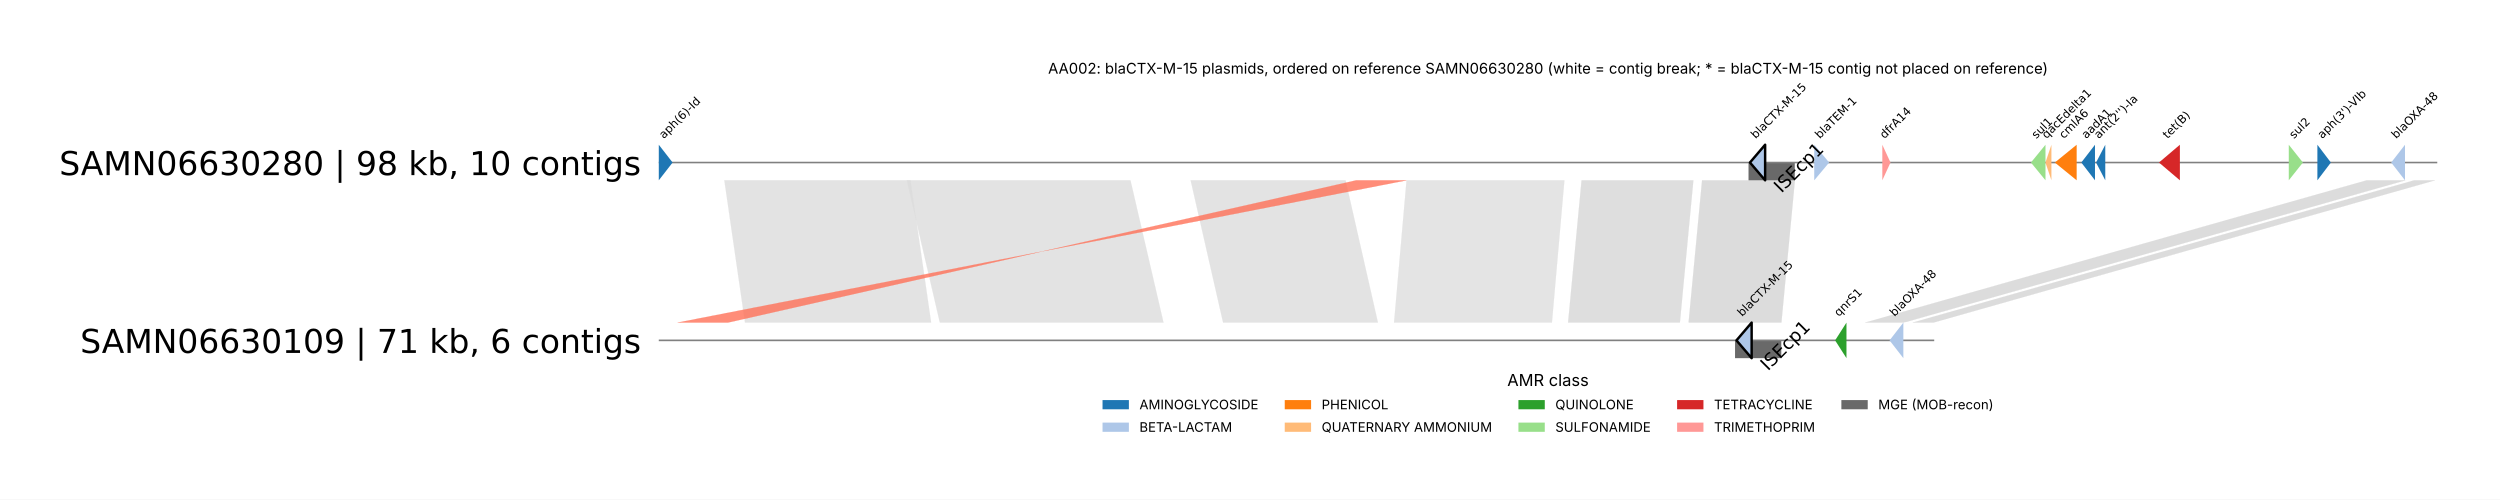
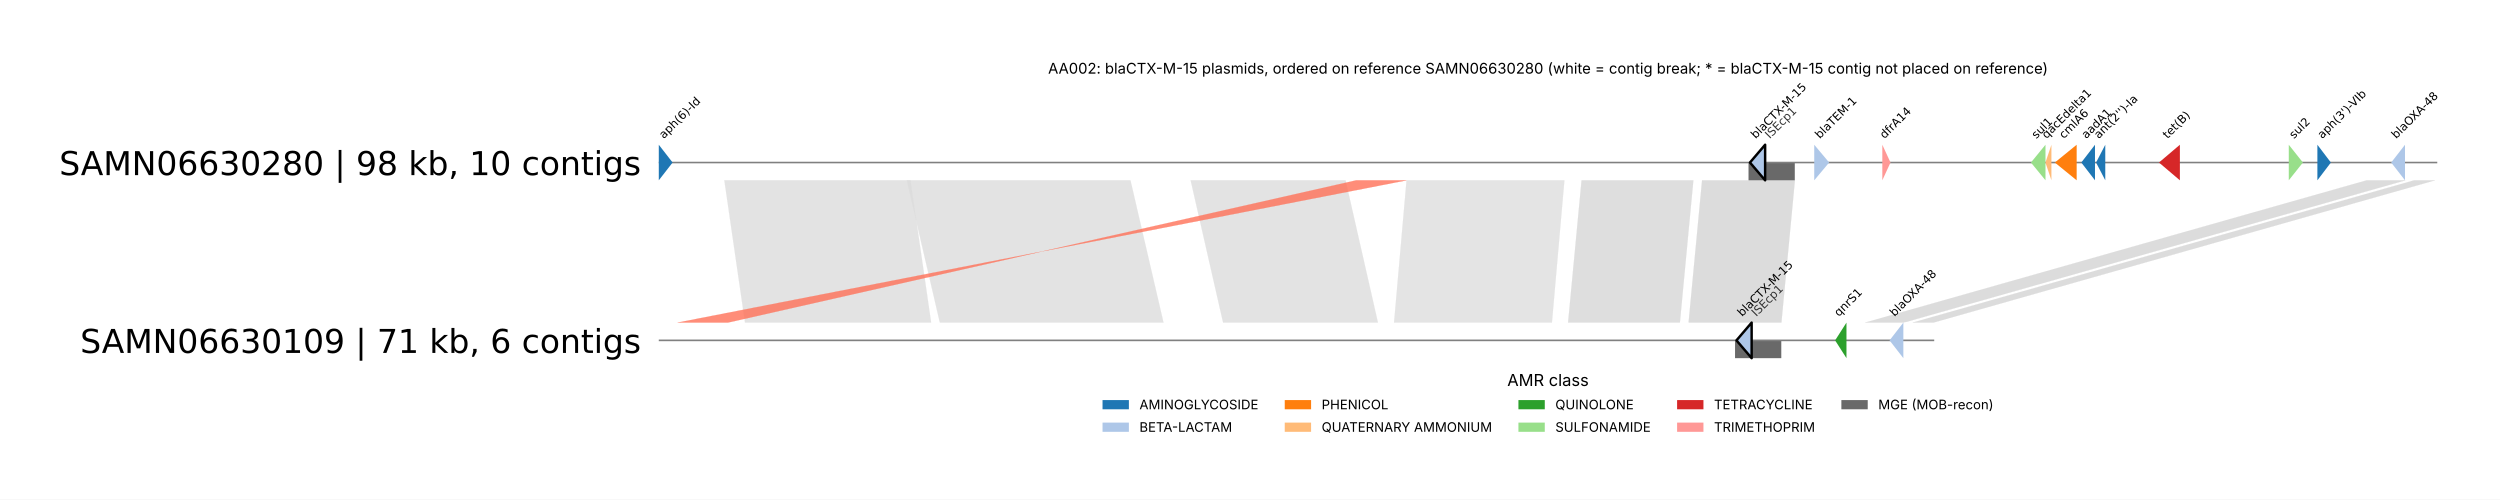
<svg xmlns="http://www.w3.org/2000/svg" width="1518.138pt" height="303.355pt" viewBox="0 0 1518.138 303.355" version="1.1">
  <defs>
    <style type="text/css">*{stroke-linejoin: round; stroke-linecap: butt}</style>
  </defs>
  <g id="figure_1">
    <g id="patch_1">
      <path d="M 0 303.355  L 1518.138 303.355  L 1518.138 0  L 0 0  z " style="fill: #ffffff" />
    </g>
    <g id="axes_1">
      <g id="patch_2">
        <path d="M 400.044 195.896  L 1480.044 195.896  L 1480.044 109.496  L 400.044 109.496  L 400.044 195.896  z " style="fill: none" />
      </g>
      <g id="PatchCollection_1">
        <path d="M 570.735 195.896  L 706.532 195.896  L 686.474 109.496  L 550.646 109.496  L 570.735 195.896  " style="fill: #dcdcdc; fill-opacity: 0.8; stroke: #dcdcdc; stroke-opacity: 0.8; stroke-width: 0.1" />
        <path d="M 452.407 195.896  L 565.441 195.896  L 552.897 109.496  L 439.863 109.496  L 452.407 195.896  " style="fill: #dcdcdc; fill-opacity: 0.8; stroke: #dcdcdc; stroke-opacity: 0.8; stroke-width: 0.1" />
        <path d="M 846.555 195.896  L 942.406 195.896  L 949.983 109.496  L 854.143 109.496  L 846.555 195.896  " style="fill: #dddddd; fill-opacity: 0.8; stroke: #dddddd; stroke-opacity: 0.8; stroke-width: 0.1" />
        <path d="M 742.737 195.896  L 836.749 195.896  L 817.092 109.496  L 723.028 109.496  L 742.737 195.896  " style="fill: #dcdcdc; fill-opacity: 0.8; stroke: #dcdcdc; stroke-opacity: 0.8; stroke-width: 0.1" />
        <path d="M 952.234 195.896  L 1020.111 195.896  L 1028.301 109.496  L 960.424 109.496  L 952.234 195.896  " style="fill: #d5d5d5; fill-opacity: 0.8; stroke: #d5d5d5; stroke-opacity: 0.8; stroke-width: 0.1" />
        <path d="M 1025.405 195.896  L 1081.764 195.896  L 1089.964 109.496  L 1033.595 109.496  L 1025.405 195.896  " style="fill: #d3d3d3; fill-opacity: 0.8; stroke: #d3d3d3; stroke-opacity: 0.8; stroke-width: 0.1" />
        <path d="M 442.019 195.896  L 411.404 195.896  L 854.164 109.496  L 823.56 109.496  L 442.019 195.896  " style="fill: #ff7158; fill-opacity: 0.8; stroke: #ff7158; stroke-opacity: 0.8; stroke-width: 0.1" />
        <path d="M 1132.521 195.896  L 1156.087 195.896  L 1460.715 109.496  L 1437.149 109.496  L 1132.521 195.896  " style="fill: #d3d3d3; fill-opacity: 0.8; stroke: #d3d3d3; stroke-opacity: 0.8; stroke-width: 0.1" />
        <path d="M 1161.382 195.896  L 1174.063 195.896  L 1478.691 109.496  L 1466.01 109.496  L 1161.382 195.896  " style="fill: #d3d3d3; fill-opacity: 0.8; stroke: #d3d3d3; stroke-opacity: 0.8; stroke-width: 0.1" />
      </g>
      <g id="matplotlib.axis_1" />
      <g id="matplotlib.axis_2" />
    </g>
    <g id="axes_2">
      <g id="patch_3">
        <path d="M 400.044 109.496  L 1480.044 109.496  L 1480.044 87.896  L 400.044 87.896  L 400.044 109.496  z " style="fill: none" />
      </g>
      <g id="PatchCollection_2">
        <path d="M 817.092 98.696  L 822.376 98.696  L 822.376 87.896  L 817.092 87.896  z " style="fill: #ffffff" />
        <path d="M 1028.301 98.696  L 1033.585 98.696  L 1033.585 87.896  L 1028.301 87.896  z " style="fill: #ffffff" />
        <path d="M 1119.131 98.696  L 1124.415 98.696  L 1124.415 87.896  L 1119.131 87.896  z " style="fill: #ffffff" />
        <path d="M 1209.909 98.696  L 1215.193 98.696  L 1215.193 87.896  L 1209.909 87.896  z " style="fill: #ffffff" />
        <path d="M 1279.382 98.696  L 1284.666 98.696  L 1284.666 87.896  L 1279.382 87.896  z " style="fill: #ffffff" />
        <path d="M 1346.044 98.696  L 1351.328 98.696  L 1351.328 87.896  L 1346.044 87.896  z " style="fill: #ffffff" />
        <path d="M 1399.95 98.696  L 1405.234 98.696  L 1405.234 87.896  L 1399.95 87.896  z " style="fill: #ffffff" />
        <path d="M 1431.854 98.696  L 1437.138 98.696  L 1437.138 87.896  L 1431.854 87.896  z " style="fill: #ffffff" />
        <path d="M 1460.715 98.696  L 1465.999 98.696  L 1465.999 87.896  L 1460.715 87.896  z " style="fill: #ffffff" />
        <path d="M 1061.801 109.496  L 1089.89 109.496  L 1089.89 98.696  L 1061.801 98.696  z " style="fill: #696969" />
      </g>
      <g id="matplotlib.axis_3" />
      <g id="matplotlib.axis_4" />
      <g id="line2d_1">
-         <path d="M 400.044 98.696  L 1480.044 98.696  " clip-path="url(#pbce6e8c7c7)" style="fill: none; stroke: #808080; stroke-linecap: square" />
+         <path d="M 400.044 98.696  L 1480.044 98.696  " clip-path="url(#p67e36fe182)" style="fill: none; stroke: #808080; stroke-linecap: square" />
      </g>
      <g id="PatchCollection_3">
        <path d="M 408.445 98.696  L 400.054 109.496  L 400.054 104.096  L 400.054 104.096  L 400.054 93.296  L 400.054 93.296  L 400.054 87.896  z " style="fill: #1f77b4" />
        <path d="M 1062.668 98.696  L 1071.883 87.896  L 1071.883 93.296  L 1071.883 93.296  L 1071.883 104.096  L 1071.883 104.096  L 1071.883 109.496  z " style="fill: #aec7e8; stroke: #000000; stroke-width: 1.5" />
        <path d="M 1110.762 98.696  L 1101.705 109.496  L 1101.705 104.096  L 1101.705 104.096  L 1101.705 93.296  L 1101.705 93.296  L 1101.705 87.896  z " style="fill: #aec7e8" />
        <path d="M 1148.013 98.696  L 1143.046 109.496  L 1143.046 104.096  L 1143.046 104.096  L 1143.046 93.296  L 1143.046 93.296  L 1143.046 87.896  z " style="fill: #ff9896" />
        <path d="M 1233.296 98.696  L 1242.13 87.896  L 1242.13 93.296  L 1242.13 93.296  L 1242.13 104.096  L 1242.13 104.096  L 1242.13 109.496  z " style="fill: #98df8a" />
        <path d="M 1242.099 98.696  L 1245.734 87.896  L 1245.734 93.296  L 1245.734 93.296  L 1245.734 104.096  L 1245.734 104.096  L 1245.734 109.496  z " style="fill: #ffbb78" />
        <path d="M 1247.795 98.696  L 1261.068 87.896  L 1261.068 93.296  L 1261.068 93.296  L 1261.068 104.096  L 1261.068 104.096  L 1261.068 109.496  z " style="fill: #ff7f0e" />
        <path d="M 1263.868 98.696  L 1272.196 87.896  L 1272.196 93.296  L 1272.196 93.296  L 1272.196 104.096  L 1272.196 104.096  L 1272.196 109.496  z " style="fill: #1f77b4" />
        <path d="M 1272.84 98.696  L 1278.441 87.896  L 1278.441 93.296  L 1278.441 93.296  L 1278.441 104.096  L 1278.441 104.096  L 1278.441 109.496  z " style="fill: #1f77b4" />
        <path d="M 1311.043 98.696  L 1323.746 87.896  L 1323.746 93.296  L 1323.746 93.296  L 1323.746 104.096  L 1323.746 104.096  L 1323.746 109.496  z " style="fill: #d62728" />
        <path d="M 1398.45 98.696  L 1389.869 109.496  L 1389.869 104.096  L 1389.869 104.096  L 1389.869 93.296  L 1389.869 93.296  L 1389.869 87.896  z " style="fill: #98df8a" />
        <path d="M 1415.443 98.696  L 1407.242 109.496  L 1407.242 104.096  L 1407.242 104.096  L 1407.242 93.296  L 1407.242 93.296  L 1407.242 87.896  z " style="fill: #1f77b4" />
        <path d="M 1452.06 98.696  L 1460.451 87.896  L 1460.451 93.296  L 1460.451 93.296  L 1460.451 104.096  L 1460.451 104.096  L 1460.451 109.496  z " style="fill: #aec7e8" />
      </g>
      <g id="text_1">
        <text style="font-size: 20px; font-family: 'DejaVu Sans', 'Bitstream Vera Sans', 'Computer Modern Sans Serif', 'Lucida Grande', 'Verdana', 'Geneva', 'Lucid', 'Arial', 'Helvetica', 'Avant Garde', sans-serif; text-anchor: end" x="389.244" y="106.338" transform="rotate(-0 389.2437 106.3384)">SAMN06630280 | 98 kb, 10 contigs</text>
      </g>
      <g id="text_2">
-         <text style="font-size: 11px; font-family: 'DejaVu Sans', 'Bitstream Vera Sans', 'Computer Modern Sans Serif', 'Lucida Grande', 'Verdana', 'Geneva', 'Lucid', 'Arial', 'Helvetica', 'Avant Garde', sans-serif; text-anchor: start" x="1081.755" y="117.566" transform="rotate(-45 1081.755 117.5658)">ISEcp1</text>
+         <text style="font-size: 7px; font-family: 'DejaVu Sans', 'Bitstream Vera Sans', 'Computer Modern Sans Serif', 'Lucida Grande', 'Verdana', 'Geneva', 'Lucid', 'Arial', 'Helvetica', 'Avant Garde', sans-serif; text-anchor: start; fill: #333333" x="1074.656" y="84.547" transform="rotate(-45 1074.656 84.54707)">ISEcp1</text>
      </g>
      <g id="text_3">
        <text style="font-size: 7px; font-family: 'DejaVu Sans', 'Bitstream Vera Sans', 'Computer Modern Sans Serif', 'Lucida Grande', 'Verdana', 'Geneva', 'Lucid', 'Arial', 'Helvetica', 'Avant Garde', sans-serif; text-anchor: start" x="403.061" y="84.547" transform="rotate(-45 403.0606 84.54707)">aph(6)-Id</text>
      </g>
      <g id="text_4">
        <text style="font-size: 7px; font-family: 'DejaVu Sans', 'Bitstream Vera Sans', 'Computer Modern Sans Serif', 'Lucida Grande', 'Verdana', 'Geneva', 'Lucid', 'Arial', 'Helvetica', 'Avant Garde', sans-serif; text-anchor: start" x="1066.086" y="84.547" transform="rotate(-45 1066.086 84.54707)">blaCTX-M-15</text>
      </g>
      <g id="text_5">
        <text style="font-size: 7px; font-family: 'DejaVu Sans', 'Bitstream Vera Sans', 'Computer Modern Sans Serif', 'Lucida Grande', 'Verdana', 'Geneva', 'Lucid', 'Arial', 'Helvetica', 'Avant Garde', sans-serif; text-anchor: start" x="1105.044" y="84.547" transform="rotate(-45 1105.044 84.54707)">blaTEM-1</text>
      </g>
      <g id="text_6">
        <text style="font-size: 7px; font-family: 'DejaVu Sans', 'Bitstream Vera Sans', 'Computer Modern Sans Serif', 'Lucida Grande', 'Verdana', 'Geneva', 'Lucid', 'Arial', 'Helvetica', 'Avant Garde', sans-serif; text-anchor: start" x="1144.341" y="84.547" transform="rotate(-45 1144.341 84.54707)">dfrA14</text>
      </g>
      <g id="text_7">
        <text style="font-size: 7px; font-family: 'DejaVu Sans', 'Bitstream Vera Sans', 'Computer Modern Sans Serif', 'Lucida Grande', 'Verdana', 'Geneva', 'Lucid', 'Arial', 'Helvetica', 'Avant Garde', sans-serif; text-anchor: start" x="1236.524" y="84.547" transform="rotate(-45 1236.524 84.54707)">sul1</text>
      </g>
      <g id="text_8">
        <text style="font-size: 7px; font-family: 'DejaVu Sans', 'Bitstream Vera Sans', 'Computer Modern Sans Serif', 'Lucida Grande', 'Verdana', 'Geneva', 'Lucid', 'Arial', 'Helvetica', 'Avant Garde', sans-serif; text-anchor: start" x="1242.727" y="84.547" transform="rotate(-45 1242.727 84.54707)">qacEdelta1</text>
      </g>
      <g id="text_9">
        <text style="font-size: 7px; font-family: 'DejaVu Sans', 'Bitstream Vera Sans', 'Computer Modern Sans Serif', 'Lucida Grande', 'Verdana', 'Geneva', 'Lucid', 'Arial', 'Helvetica', 'Avant Garde', sans-serif; text-anchor: start" x="1253.242" y="84.547" transform="rotate(-45 1253.242 84.54707)">cmlA6</text>
      </g>
      <g id="text_10">
        <text style="font-size: 7px; font-family: 'DejaVu Sans', 'Bitstream Vera Sans', 'Computer Modern Sans Serif', 'Lucida Grande', 'Verdana', 'Geneva', 'Lucid', 'Arial', 'Helvetica', 'Avant Garde', sans-serif; text-anchor: start" x="1266.843" y="84.547" transform="rotate(-45 1266.843 84.54707)">aadA1</text>
      </g>
      <g id="text_11">
        <text style="font-size: 7px; font-family: 'DejaVu Sans', 'Bitstream Vera Sans', 'Computer Modern Sans Serif', 'Lucida Grande', 'Verdana', 'Geneva', 'Lucid', 'Arial', 'Helvetica', 'Avant Garde', sans-serif; text-anchor: start" x="1274.452" y="84.547" transform="rotate(-45 1274.452 84.54707)">ant(2'')-Ia</text>
      </g>
      <g id="text_12">
        <text style="font-size: 7px; font-family: 'DejaVu Sans', 'Bitstream Vera Sans', 'Computer Modern Sans Serif', 'Lucida Grande', 'Verdana', 'Geneva', 'Lucid', 'Arial', 'Helvetica', 'Avant Garde', sans-serif; text-anchor: start" x="1316.205" y="84.547" transform="rotate(-45 1316.205 84.54707)">tet(B)</text>
      </g>
      <g id="text_13">
        <text style="font-size: 7px; font-family: 'DejaVu Sans', 'Bitstream Vera Sans', 'Computer Modern Sans Serif', 'Lucida Grande', 'Verdana', 'Geneva', 'Lucid', 'Arial', 'Helvetica', 'Avant Garde', sans-serif; text-anchor: start" x="1392.97" y="84.547" transform="rotate(-45 1392.97 84.54707)">sul2</text>
      </g>
      <g id="text_14">
        <text style="font-size: 7px; font-family: 'DejaVu Sans', 'Bitstream Vera Sans', 'Computer Modern Sans Serif', 'Lucida Grande', 'Verdana', 'Geneva', 'Lucid', 'Arial', 'Helvetica', 'Avant Garde', sans-serif; text-anchor: start" x="1410.153" y="84.547" transform="rotate(-45 1410.153 84.54707)">aph(3')-VIb</text>
      </g>
      <g id="text_15">
        <text style="font-size: 7px; font-family: 'DejaVu Sans', 'Bitstream Vera Sans', 'Computer Modern Sans Serif', 'Lucida Grande', 'Verdana', 'Geneva', 'Lucid', 'Arial', 'Helvetica', 'Avant Garde', sans-serif; text-anchor: start" x="1455.066" y="84.547" transform="rotate(-45 1455.066 84.54707)">blaOXA-48</text>
      </g>
    </g>
    <g id="axes_3">
      <g id="patch_4">
        <path d="M 400.044 217.496  L 1480.044 217.496  L 1480.044 195.896  L 400.044 195.896  L 400.044 217.496  z " style="fill: none" />
      </g>
      <g id="PatchCollection_4">
        <path d="M 565.441 206.696  L 570.725 206.696  L 570.725 195.896  L 565.441 195.896  z " style="fill: #ffffff" />
        <path d="M 836.749 206.696  L 842.032 206.696  L 842.032 195.896  L 836.749 195.896  z " style="fill: #ffffff" />
        <path d="M 1020.111 206.696  L 1025.395 206.696  L 1025.395 195.896  L 1020.111 195.896  z " style="fill: #ffffff" />
        <path d="M 1127.226 206.696  L 1132.51 206.696  L 1132.51 195.896  L 1127.226 195.896  z " style="fill: #ffffff" />
        <path d="M 1156.087 206.696  L 1161.371 206.696  L 1161.371 195.896  L 1156.087 195.896  z " style="fill: #ffffff" />
        <path d="M 1053.611 217.496  L 1081.7 217.496  L 1081.7 206.696  L 1053.611 206.696  z " style="fill: #696969" />
      </g>
      <g id="matplotlib.axis_5" />
      <g id="matplotlib.axis_6" />
      <g id="line2d_2">
-         <path d="M 400.044 206.696  L 1174.063 206.696  " clip-path="url(#pd9d7667b30)" style="fill: none; stroke: #808080; stroke-linecap: square" />
+         <path d="M 400.044 206.696  L 1174.063 206.696  " clip-path="url(#pa5e0371db2)" style="fill: none; stroke: #808080; stroke-linecap: square" />
      </g>
      <g id="PatchCollection_5">
        <path d="M 1054.477 206.696  L 1063.693 195.896  L 1063.693 201.296  L 1063.693 201.296  L 1063.693 212.096  L 1063.693 212.096  L 1063.693 217.496  z " style="fill: #aec7e8; stroke: #000000; stroke-width: 1.5" />
        <path d="M 1114.376 206.696  L 1121.277 195.896  L 1121.277 201.296  L 1121.277 201.296  L 1121.277 212.096  L 1121.277 212.096  L 1121.277 217.496  z " style="fill: #2ca02c" />
        <path d="M 1147.432 206.696  L 1155.823 195.896  L 1155.823 201.296  L 1155.823 201.296  L 1155.823 212.096  L 1155.823 212.096  L 1155.823 217.496  z " style="fill: #aec7e8" />
      </g>
      <g id="text_16">
        <text style="font-size: 20px; font-family: 'DejaVu Sans', 'Bitstream Vera Sans', 'Computer Modern Sans Serif', 'Lucida Grande', 'Verdana', 'Geneva', 'Lucid', 'Arial', 'Helvetica', 'Avant Garde', sans-serif; text-anchor: end" x="389.244" y="214.338" transform="rotate(-0 389.2437 214.3384)">SAMN06630109 | 71 kb, 6 contigs</text>
      </g>
      <g id="text_17">
-         <text style="font-size: 11px; font-family: 'DejaVu Sans', 'Bitstream Vera Sans', 'Computer Modern Sans Serif', 'Lucida Grande', 'Verdana', 'Geneva', 'Lucid', 'Arial', 'Helvetica', 'Avant Garde', sans-serif; text-anchor: start" x="1073.565" y="225.566" transform="rotate(-45 1073.565 225.5658)">ISEcp1</text>
+         <text style="font-size: 7px; font-family: 'DejaVu Sans', 'Bitstream Vera Sans', 'Computer Modern Sans Serif', 'Lucida Grande', 'Verdana', 'Geneva', 'Lucid', 'Arial', 'Helvetica', 'Avant Garde', sans-serif; text-anchor: start; fill: #333333" x="1066.466" y="192.547" transform="rotate(-45 1066.466 192.5471)">ISEcp1</text>
      </g>
      <g id="text_18">
        <text style="font-size: 7px; font-family: 'DejaVu Sans', 'Bitstream Vera Sans', 'Computer Modern Sans Serif', 'Lucida Grande', 'Verdana', 'Geneva', 'Lucid', 'Arial', 'Helvetica', 'Avant Garde', sans-serif; text-anchor: start" x="1057.896" y="192.547" transform="rotate(-45 1057.896 192.5471)">blaCTX-M-15</text>
      </g>
      <g id="text_19">
        <text style="font-size: 7px; font-family: 'DejaVu Sans', 'Bitstream Vera Sans', 'Computer Modern Sans Serif', 'Lucida Grande', 'Verdana', 'Geneva', 'Lucid', 'Arial', 'Helvetica', 'Avant Garde', sans-serif; text-anchor: start" x="1116.637" y="192.547" transform="rotate(-45 1116.637 192.5471)">qnrS1</text>
      </g>
      <g id="text_20">
        <text style="font-size: 7px; font-family: 'DejaVu Sans', 'Bitstream Vera Sans', 'Computer Modern Sans Serif', 'Lucida Grande', 'Verdana', 'Geneva', 'Lucid', 'Arial', 'Helvetica', 'Avant Garde', sans-serif; text-anchor: start" x="1150.438" y="192.547" transform="rotate(-45 1150.438 192.5471)">blaOXA-48</text>
      </g>
    </g>
    <g id="text_21">
      <text style="font-size: 9px; font-family: 'Inter', 'DejaVu Sans', 'Bitstream Vera Sans', 'Computer Modern Sans Serif', 'Lucida Grande', 'Verdana', 'Geneva', 'Lucid', 'Arial', 'Helvetica', 'Avant Garde', sans-serif; text-anchor: middle" x="940.044" y="44.719" transform="rotate(-0 940.0438 44.71875)">AA002: blaCTX-M-15 plasmids, ordered on reference SAMN06630280 (white = contig break; * = blaCTX-M-15 contig not placed on reference)</text>
    </g>
    <g id="legend_1">
      <g id="text_22">
        <text style="font-size: 10px; font-family: 'Inter', 'DejaVu Sans', 'Bitstream Vera Sans', 'Computer Modern Sans Serif', 'Lucida Grande', 'Verdana', 'Geneva', 'Lucid', 'Arial', 'Helvetica', 'Avant Garde', sans-serif; text-anchor: start" x="915.3" y="234.384" transform="rotate(-0 915.3 234.3837)">AMR class</text>
      </g>
      <g id="patch_5">
        <path d="M 669.519 248.546  L 685.519 248.546  L 685.519 242.946  L 669.519 242.946  z " style="fill: #1f77b4" />
      </g>
      <g id="text_23">
        <text style="font-size: 8px; font-family: 'Inter', 'DejaVu Sans', 'Bitstream Vera Sans', 'Computer Modern Sans Serif', 'Lucida Grande', 'Verdana', 'Geneva', 'Lucid', 'Arial', 'Helvetica', 'Avant Garde', sans-serif; text-anchor: start" x="691.919" y="248.546" transform="rotate(-0 691.9188 248.5458)">AMINOGLYCOSIDE</text>
      </g>
      <g id="patch_6">
        <path d="M 669.519 262.225  L 685.519 262.225  L 685.519 256.625  L 669.519 256.625  z " style="fill: #aec7e8" />
      </g>
      <g id="text_24">
        <text style="font-size: 8px; font-family: 'Inter', 'DejaVu Sans', 'Bitstream Vera Sans', 'Computer Modern Sans Serif', 'Lucida Grande', 'Verdana', 'Geneva', 'Lucid', 'Arial', 'Helvetica', 'Avant Garde', sans-serif; text-anchor: start" x="691.919" y="262.225" transform="rotate(-0 691.9188 262.2255)">BETA-LACTAM</text>
      </g>
      <g id="patch_7">
        <path d="M 780.166 248.546  L 796.166 248.546  L 796.166 242.946  L 780.166 242.946  z " style="fill: #ff7f0e" />
      </g>
      <g id="text_25">
        <text style="font-size: 8px; font-family: 'Inter', 'DejaVu Sans', 'Bitstream Vera Sans', 'Computer Modern Sans Serif', 'Lucida Grande', 'Verdana', 'Geneva', 'Lucid', 'Arial', 'Helvetica', 'Avant Garde', sans-serif; text-anchor: start" x="802.566" y="248.546" transform="rotate(-0 802.5662 248.5458)">PHENICOL</text>
      </g>
      <g id="patch_8">
        <path d="M 780.166 262.225  L 796.166 262.225  L 796.166 256.625  L 780.166 256.625  z " style="fill: #ffbb78" />
      </g>
      <g id="text_26">
        <text style="font-size: 8px; font-family: 'Inter', 'DejaVu Sans', 'Bitstream Vera Sans', 'Computer Modern Sans Serif', 'Lucida Grande', 'Verdana', 'Geneva', 'Lucid', 'Arial', 'Helvetica', 'Avant Garde', sans-serif; text-anchor: start" x="802.566" y="262.225" transform="rotate(-0 802.5662 262.2255)">QUATERNARY AMMONIUM</text>
      </g>
      <g id="patch_9">
        <path d="M 922.074 248.546  L 938.074 248.546  L 938.074 242.946  L 922.074 242.946  z " style="fill: #2ca02c" />
      </g>
      <g id="text_27">
        <text style="font-size: 8px; font-family: 'Inter', 'DejaVu Sans', 'Bitstream Vera Sans', 'Computer Modern Sans Serif', 'Lucida Grande', 'Verdana', 'Geneva', 'Lucid', 'Arial', 'Helvetica', 'Avant Garde', sans-serif; text-anchor: start" x="944.474" y="248.546" transform="rotate(-0 944.4737 248.5458)">QUINOLONE</text>
      </g>
      <g id="patch_10">
        <path d="M 922.074 262.225  L 938.074 262.225  L 938.074 256.625  L 922.074 256.625  z " style="fill: #98df8a" />
      </g>
      <g id="text_28">
        <text style="font-size: 8px; font-family: 'Inter', 'DejaVu Sans', 'Bitstream Vera Sans', 'Computer Modern Sans Serif', 'Lucida Grande', 'Verdana', 'Geneva', 'Lucid', 'Arial', 'Helvetica', 'Avant Garde', sans-serif; text-anchor: start" x="944.474" y="262.225" transform="rotate(-0 944.4737 262.2255)">SULFONAMIDE</text>
      </g>
      <g id="patch_11">
        <path d="M 1018.429 248.546  L 1034.429 248.546  L 1034.429 242.946  L 1018.429 242.946  z " style="fill: #d62728" />
      </g>
      <g id="text_29">
        <text style="font-size: 8px; font-family: 'Inter', 'DejaVu Sans', 'Bitstream Vera Sans', 'Computer Modern Sans Serif', 'Lucida Grande', 'Verdana', 'Geneva', 'Lucid', 'Arial', 'Helvetica', 'Avant Garde', sans-serif; text-anchor: start" x="1040.829" y="248.546" transform="rotate(-0 1040.829 248.5458)">TETRACYCLINE</text>
      </g>
      <g id="patch_12">
        <path d="M 1018.429 262.225  L 1034.429 262.225  L 1034.429 256.625  L 1018.429 256.625  z " style="fill: #ff9896" />
      </g>
      <g id="text_30">
        <text style="font-size: 8px; font-family: 'Inter', 'DejaVu Sans', 'Bitstream Vera Sans', 'Computer Modern Sans Serif', 'Lucida Grande', 'Verdana', 'Geneva', 'Lucid', 'Arial', 'Helvetica', 'Avant Garde', sans-serif; text-anchor: start" x="1040.829" y="262.225" transform="rotate(-0 1040.829 262.2255)">TRIMETHOPRIM</text>
      </g>
      <g id="patch_13">
        <path d="M 1118.185 248.546  L 1134.185 248.546  L 1134.185 242.946  L 1118.185 242.946  z " style="fill: #696969" />
      </g>
      <g id="text_31">
        <text style="font-size: 8px; font-family: 'Inter', 'DejaVu Sans', 'Bitstream Vera Sans', 'Computer Modern Sans Serif', 'Lucida Grande', 'Verdana', 'Geneva', 'Lucid', 'Arial', 'Helvetica', 'Avant Garde', sans-serif; text-anchor: start" x="1140.585" y="248.546" transform="rotate(-0 1140.585 248.5458)">MGE (MOB-recon)</text>
      </g>
    </g>
  </g>
  <defs>
-     <clipPath id="pbce6e8c7c7">
+     <clipPath id="p67e36fe182">
      <rect x="400.044" y="87.896" width="1080" height="21.6" />
    </clipPath>
-     <clipPath id="pd9d7667b30">
+     <clipPath id="pa5e0371db2">
      <rect x="400.044" y="195.896" width="1080" height="21.6" />
    </clipPath>
  </defs>
</svg>
